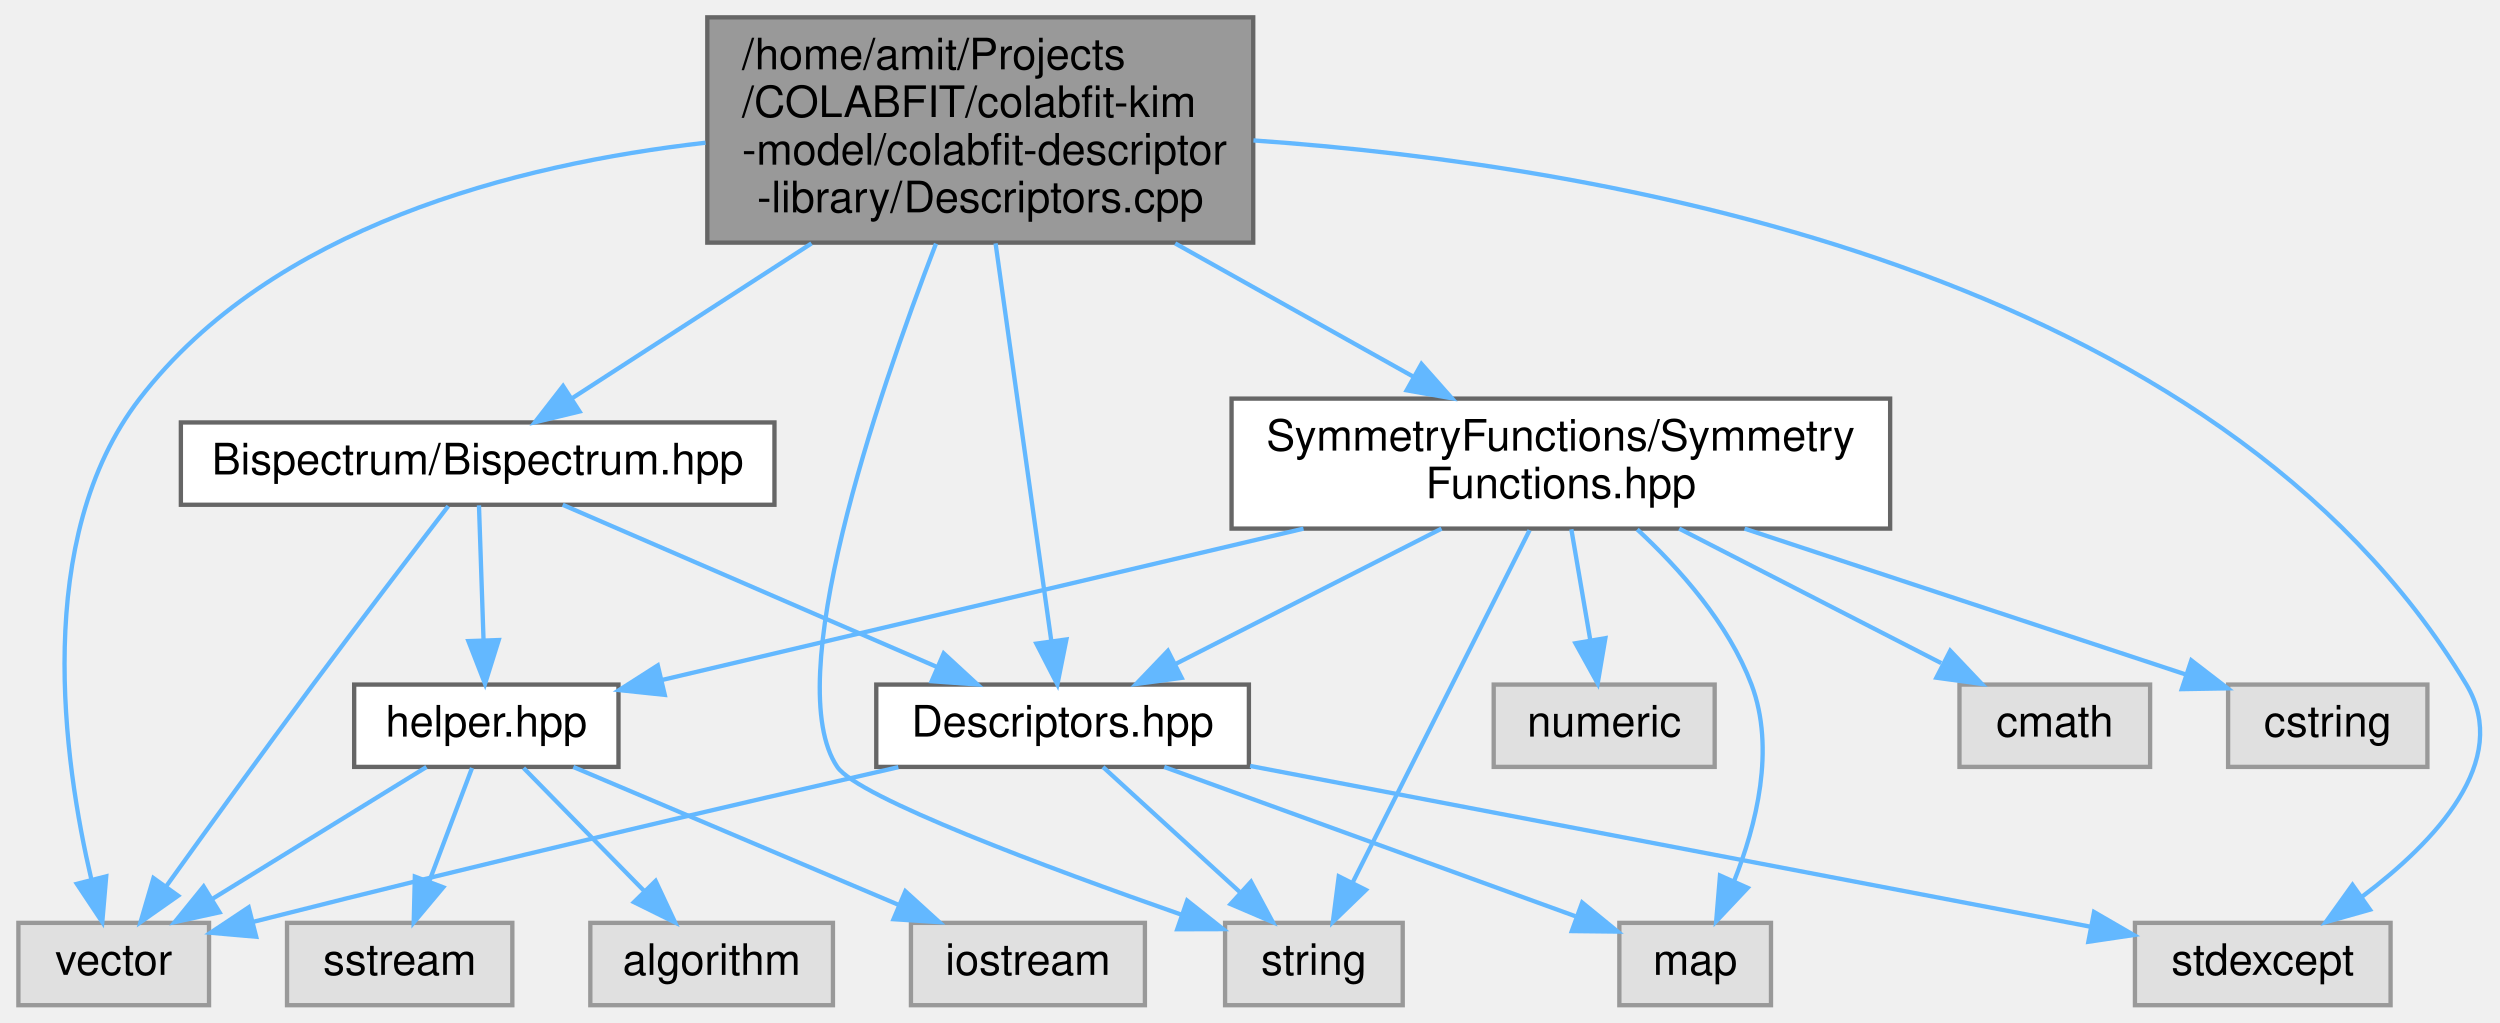
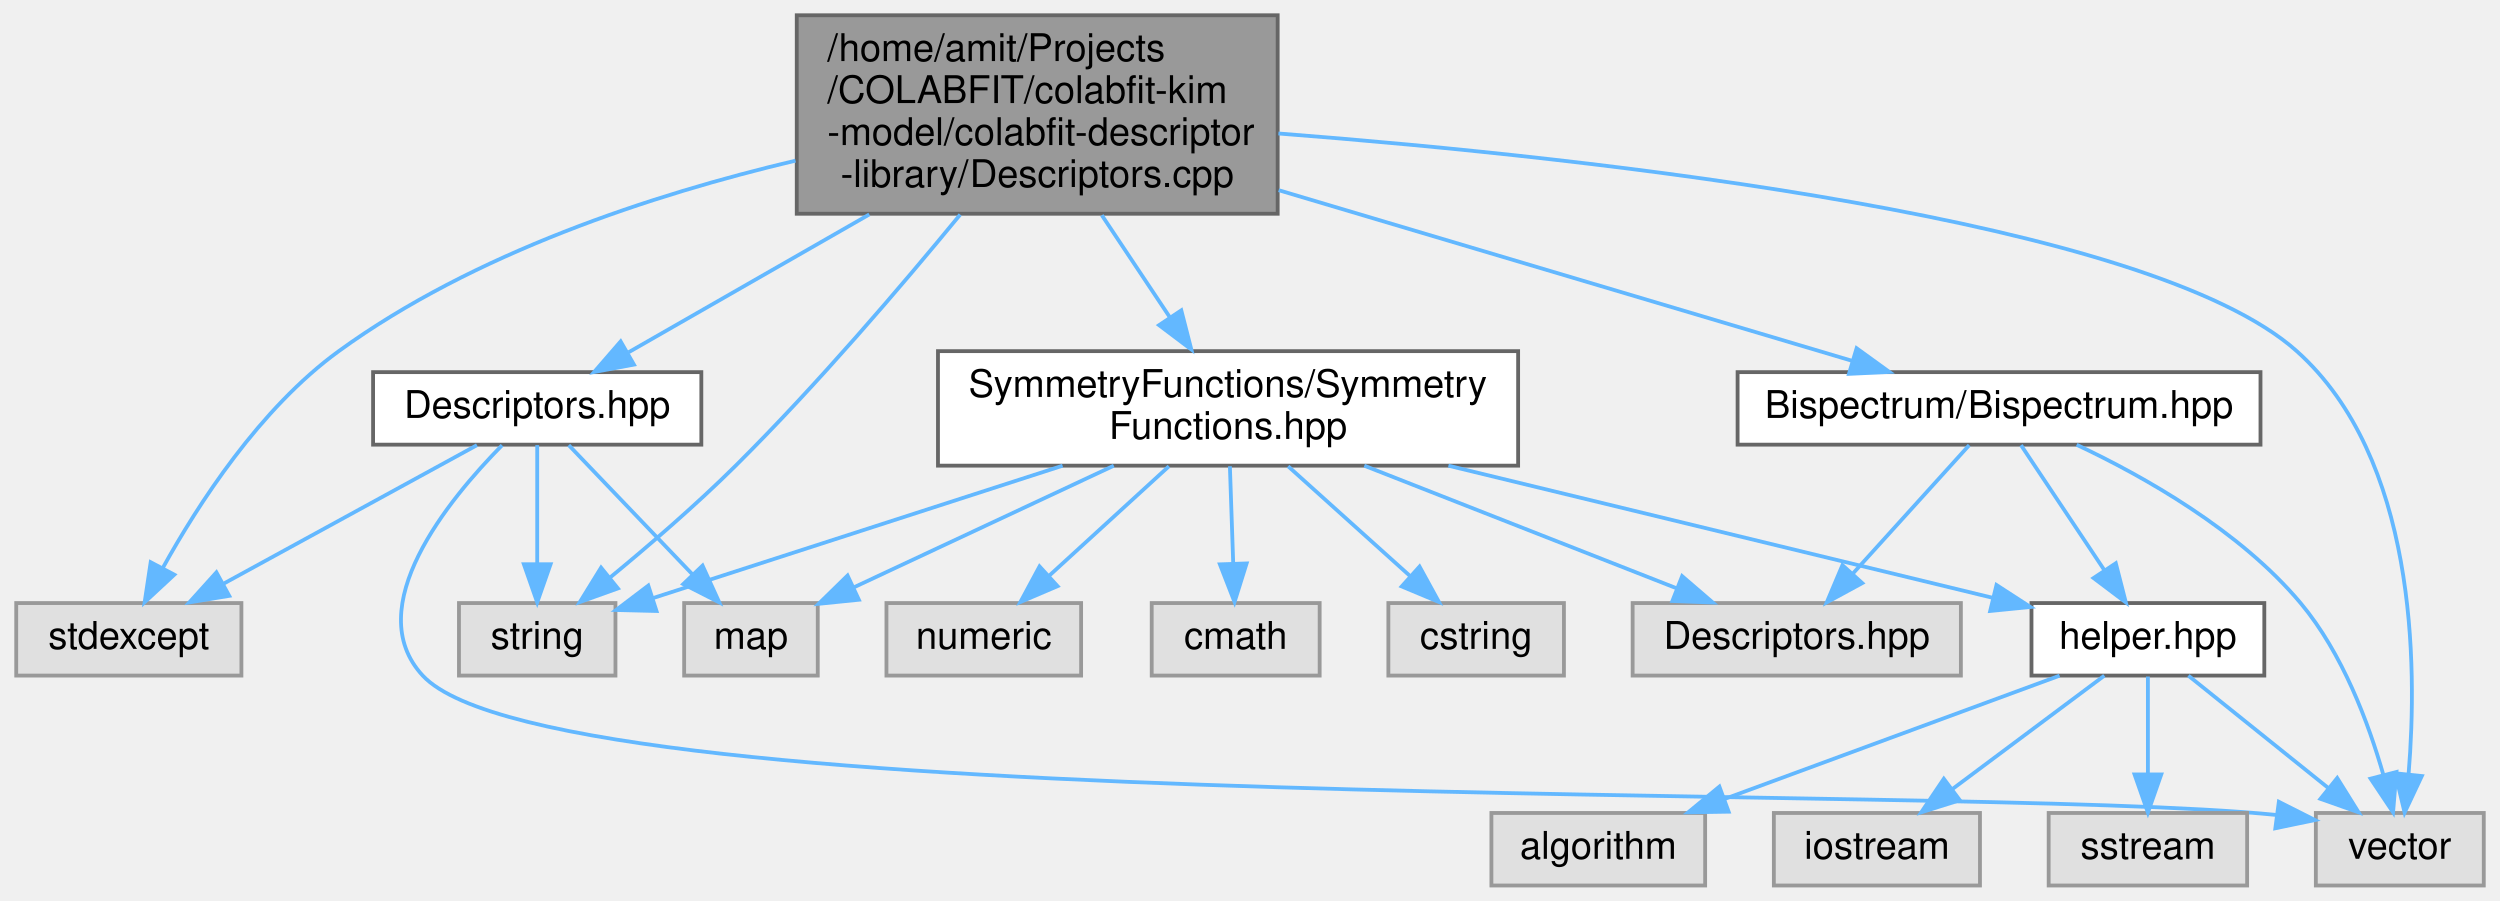
- <svg xmlns="http://www.w3.org/2000/svg" xmlns:xlink="http://www.w3.org/1999/xlink" width="577pt" height="236pt" viewBox="0.00 0.00 576.51 236.00">
+ <svg xmlns="http://www.w3.org/2000/svg" xmlns:xlink="http://www.w3.org/1999/xlink" width="655pt" height="236pt" viewBox="0.00 0.00 654.50 236.00">
  <g id="graph0" class="graph" transform="scale(1 1) rotate(0) translate(4 232)">
    <g id="node1" class="node">
      <g id="a_node1">
        <a xlink:title=" ">
-           <polygon fill="#999999" stroke="#666666" points="285,-228 159,-228 159,-176 285,-176 285,-228" />
-           <text text-anchor="start" x="167" y="-216" font-family="Helvetica,sans-Serif" font-size="10.00">/home/amit/Projects</text>
-           <text text-anchor="start" x="167" y="-205" font-family="Helvetica,sans-Serif" font-size="10.00">/COLABFIT/colabfit-kim</text>
-           <text text-anchor="start" x="167" y="-194" font-family="Helvetica,sans-Serif" font-size="10.00">-model/colabfit-descriptor</text>
-           <text text-anchor="middle" x="222" y="-183" font-family="Helvetica,sans-Serif" font-size="10.00">-library/Descriptors.cpp</text>
+           <polygon fill="#999999" stroke="#666666" points="330.5,-228 204.5,-228 204.5,-176 330.5,-176 330.5,-228" />
+           <text text-anchor="start" x="212.5" y="-216" font-family="Helvetica,sans-Serif" font-size="10.00">/home/amit/Projects</text>
+           <text text-anchor="start" x="212.5" y="-205" font-family="Helvetica,sans-Serif" font-size="10.00">/COLABFIT/colabfit-kim</text>
+           <text text-anchor="start" x="212.5" y="-194" font-family="Helvetica,sans-Serif" font-size="10.00">-model/colabfit-descriptor</text>
+           <text text-anchor="middle" x="267.5" y="-183" font-family="Helvetica,sans-Serif" font-size="10.00">-library/Descriptors.cpp</text>
        </a>
      </g>
    </g>
    <g id="node2" class="node">
      <g id="a_node2">
        <a xlink:href="_descriptors_8hpp.html" target="_top" xlink:title=" ">
-           <polygon fill="white" stroke="#666666" points="284,-74 198,-74 198,-55 284,-55 284,-74" />
-           <text text-anchor="middle" x="241" y="-62" font-family="Helvetica,sans-Serif" font-size="10.00">Descriptors.hpp</text>
+           <polygon fill="white" stroke="#666666" points="179.5,-134.5 93.5,-134.5 93.5,-115.5 179.5,-115.5 179.5,-134.5" />
+           <text text-anchor="middle" x="136.5" y="-122.5" font-family="Helvetica,sans-Serif" font-size="10.00">Descriptors.hpp</text>
        </a>
      </g>
    </g>
    <g id="edge1" class="edge">
-       <path fill="none" stroke="#63b8ff" d="M225.53,-175.83C229.26,-149.26 235.04,-107.99 238.38,-84.18" />
-       <polygon fill="#63b8ff" stroke="#63b8ff" points="241.88,-84.42 239.8,-74.03 234.95,-83.45 241.88,-84.42" />
+       <path fill="none" stroke="#63b8ff" d="M223.51,-175.82C202.44,-163.75 178.03,-149.78 160.43,-139.7" />
+       <polygon fill="#63b8ff" stroke="#63b8ff" points="161.84,-136.48 151.42,-134.54 158.36,-142.55 161.84,-136.48" />
    </g>
    <g id="node4" class="node">
      <g id="a_node4">
        <a xlink:title=" ">
-           <polygon fill="#e0e0e0" stroke="#999999" points="319.5,-19 278.5,-19 278.5,0 319.5,0 319.5,-19" />
-           <text text-anchor="middle" x="299" y="-7" font-family="Helvetica,sans-Serif" font-size="10.00">string</text>
+           <polygon fill="#e0e0e0" stroke="#999999" points="157,-74 116,-74 116,-55 157,-55 157,-74" />
+           <text text-anchor="middle" x="136.5" y="-62" font-family="Helvetica,sans-Serif" font-size="10.00">string</text>
        </a>
      </g>
    </g>
    <g id="edge23" class="edge">
-       <path fill="none" stroke="#63b8ff" d="M211.78,-175.77C197.79,-139.41 175.85,-74.5 189,-55 193.73,-47.99 237.66,-31.66 268.55,-20.85" />
-       <polygon fill="#63b8ff" stroke="#63b8ff" points="269.75,-24.14 278.05,-17.56 267.46,-17.53 269.75,-24.14" />
+       <path fill="none" stroke="#63b8ff" d="M247.32,-175.78C231.89,-157 209.73,-131.08 188.5,-110 178.09,-99.67 165.63,-88.95 155.52,-80.63" />
+       <polygon fill="#63b8ff" stroke="#63b8ff" points="157.64,-77.84 147.67,-74.26 153.23,-83.28 157.64,-77.84" />
    </g>
    <g id="node5" class="node">
      <g id="a_node5">
        <a xlink:title=" ">
-           <polygon fill="#e0e0e0" stroke="#999999" points="44,-19 0,-19 0,0 44,0 44,-19" />
-           <text text-anchor="middle" x="22" y="-7" font-family="Helvetica,sans-Serif" font-size="10.00">vector</text>
+           <polygon fill="#e0e0e0" stroke="#999999" points="646.5,-19 602.5,-19 602.5,0 646.5,0 646.5,-19" />
+           <text text-anchor="middle" x="624.5" y="-7" font-family="Helvetica,sans-Serif" font-size="10.00">vector</text>
        </a>
      </g>
    </g>
    <g id="edge22" class="edge">
-       <path fill="none" stroke="#63b8ff" d="M158.58,-199.06C114.54,-194.04 58.48,-179.58 28,-140 3.14,-107.71 10.44,-56.32 16.85,-29" />
-       <polygon fill="#63b8ff" stroke="#63b8ff" points="20.27,-29.74 19.36,-19.19 13.49,-28.01 20.27,-29.74" />
+       <path fill="none" stroke="#63b8ff" d="M330.69,-197.03C415.22,-190.47 558.96,-174.47 597.5,-140 628.8,-112.01 629.16,-57.96 626.81,-29.34" />
+       <polygon fill="#63b8ff" stroke="#63b8ff" points="630.27,-28.68 625.76,-19.09 623.3,-29.4 630.27,-28.68" />
    </g>
    <g id="node6" class="node">
      <g id="a_node6">
        <a xlink:title=" ">
-           <polygon fill="#e0e0e0" stroke="#999999" points="547.5,-19 488.5,-19 488.5,0 547.5,0 547.5,-19" />
-           <text text-anchor="middle" x="518" y="-7" font-family="Helvetica,sans-Serif" font-size="10.00">stdexcept</text>
+           <polygon fill="#e0e0e0" stroke="#999999" points="59,-74 0,-74 0,-55 59,-55 59,-74" />
+           <text text-anchor="middle" x="29.5" y="-62" font-family="Helvetica,sans-Serif" font-size="10.00">stdexcept</text>
        </a>
      </g>
    </g>
    <g id="edge24" class="edge">
-       <path fill="none" stroke="#63b8ff" d="M285.05,-199.59C367.32,-193.84 507.54,-169.67 565,-74 575.58,-56.38 557.67,-37.62 540.99,-25.1" />
-       <polygon fill="#63b8ff" stroke="#63b8ff" points="542.74,-22.05 532.54,-19.17 538.71,-27.78 542.74,-22.05" />
+       <path fill="none" stroke="#63b8ff" d="M204.17,-189.91C166.72,-181.04 119.86,-165.69 84.5,-140 63.84,-124.99 47.65,-99.93 38.33,-83.07" />
+       <polygon fill="#63b8ff" stroke="#63b8ff" points="41.42,-81.43 33.65,-74.22 35.23,-84.7 41.42,-81.43" />
    </g>
    <g id="node7" class="node">
      <g id="a_node7">
        <a xlink:href="_symmetry_functions_8hpp.html" target="_top" xlink:title=" ">
-           <polygon fill="white" stroke="#666666" points="432,-140 280,-140 280,-110 432,-110 432,-140" />
-           <text text-anchor="start" x="288" y="-128" font-family="Helvetica,sans-Serif" font-size="10.00">SymmetryFunctions/Symmetry</text>
-           <text text-anchor="middle" x="356" y="-117" font-family="Helvetica,sans-Serif" font-size="10.00">Functions.hpp</text>
+           <polygon fill="white" stroke="#666666" points="393.5,-140 241.5,-140 241.5,-110 393.5,-110 393.5,-140" />
+           <text text-anchor="start" x="249.5" y="-128" font-family="Helvetica,sans-Serif" font-size="10.00">SymmetryFunctions/Symmetry</text>
+           <text text-anchor="middle" x="317.5" y="-117" font-family="Helvetica,sans-Serif" font-size="10.00">Functions.hpp</text>
        </a>
      </g>
    </g>
    <g id="edge6" class="edge">
-       <path fill="none" stroke="#63b8ff" d="M266.99,-175.82C284.96,-165.76 305.29,-154.38 321.99,-145.04" />
-       <polygon fill="#63b8ff" stroke="#63b8ff" points="323.83,-148.01 330.85,-140.08 320.41,-141.91 323.83,-148.01" />
-     </g>
-     <g id="node15" class="node">
-       <g id="a_node15">
+       <path fill="none" stroke="#63b8ff" d="M284.43,-175.61C290.17,-166.99 296.55,-157.43 302.16,-149.01" />
+       <polygon fill="#63b8ff" stroke="#63b8ff" points="305.25,-150.69 307.88,-140.43 299.42,-146.81 305.25,-150.69" />
+     </g>
+     <g id="node16" class="node">
+       <g id="a_node16">
        <a xlink:href="_bispectrum_8hpp.html" target="_top" xlink:title=" ">
-           <polygon fill="white" stroke="#666666" points="174.5,-134.5 37.5,-134.5 37.5,-115.5 174.5,-115.5 174.5,-134.5" />
-           <text text-anchor="middle" x="106" y="-122.5" font-family="Helvetica,sans-Serif" font-size="10.00">Bispectrum/Bispectrum.hpp</text>
+           <polygon fill="white" stroke="#666666" points="588,-134.5 451,-134.5 451,-115.5 588,-115.5 588,-134.5" />
+           <text text-anchor="middle" x="519.5" y="-122.5" font-family="Helvetica,sans-Serif" font-size="10.00">Bispectrum/Bispectrum.hpp</text>
        </a>
      </g>
    </g>
    <g id="edge18" class="edge">
-       <path fill="none" stroke="#63b8ff" d="M183.05,-175.82C164.56,-163.86 143.17,-150.03 127.63,-139.98" />
-       <polygon fill="#63b8ff" stroke="#63b8ff" points="129.51,-137.03 119.21,-134.54 125.71,-142.91 129.51,-137.03" />
+       <path fill="none" stroke="#63b8ff" d="M330.76,-182.17C378.08,-168.09 441.23,-149.29 481.14,-137.42" />
+       <polygon fill="#63b8ff" stroke="#63b8ff" points="482.18,-140.76 490.76,-134.55 480.18,-134.05 482.18,-140.76" />
    </g>
    <g id="node3" class="node">
      <g id="a_node3">
        <a xlink:title=" ">
-           <polygon fill="#e0e0e0" stroke="#999999" points="404.5,-19 369.5,-19 369.5,0 404.5,0 404.5,-19" />
-           <text text-anchor="middle" x="387" y="-7" font-family="Helvetica,sans-Serif" font-size="10.00">map</text>
+           <polygon fill="#e0e0e0" stroke="#999999" points="210,-74 175,-74 175,-55 210,-55 210,-74" />
+           <text text-anchor="middle" x="192.5" y="-62" font-family="Helvetica,sans-Serif" font-size="10.00">map</text>
        </a>
      </g>
    </g>
    <g id="edge2" class="edge">
-       <path fill="none" stroke="#63b8ff" d="M264.46,-54.98C290.33,-45.59 331.93,-30.49 359.36,-20.53" />
-       <polygon fill="#63b8ff" stroke="#63b8ff" points="360.92,-23.69 369.12,-16.99 358.53,-17.11 360.92,-23.69" />
+       <path fill="none" stroke="#63b8ff" d="M144.76,-115.37C153.28,-106.47 166.76,-92.39 177.23,-81.45" />
+       <polygon fill="#63b8ff" stroke="#63b8ff" points="179.82,-83.81 184.2,-74.17 174.76,-78.97 179.82,-83.81" />
    </g>
    <g id="edge3" class="edge">
-       <path fill="none" stroke="#63b8ff" d="M250.32,-54.98C258.81,-47.23 271.56,-35.58 281.88,-26.14" />
-       <polygon fill="#63b8ff" stroke="#63b8ff" points="284.49,-28.5 289.51,-19.17 279.77,-23.33 284.49,-28.5" />
+       <path fill="none" stroke="#63b8ff" d="M136.5,-115.37C136.5,-107.25 136.5,-94.81 136.5,-84.39" />
+       <polygon fill="#63b8ff" stroke="#63b8ff" points="140,-84.17 136.5,-74.17 133,-84.17 140,-84.17" />
    </g>
    <g id="edge4" class="edge">
-       <path fill="none" stroke="#63b8ff" d="M203.09,-54.94C167.14,-46.73 111.35,-33.75 54.25,-19.25" />
-       <polygon fill="#63b8ff" stroke="#63b8ff" points="54.88,-15.8 44.33,-16.72 53.15,-22.59 54.88,-15.8" />
+       <path fill="none" stroke="#63b8ff" d="M127.29,-115.34C113.29,-101.16 89.97,-72.8 106.5,-55 141.8,-16.99 505.87,-27.18 592.18,-18.48" />
+       <polygon fill="#63b8ff" stroke="#63b8ff" points="592.81,-21.93 602.27,-17.15 591.89,-14.99 592.81,-21.93" />
    </g>
    <g id="edge5" class="edge">
-       <path fill="none" stroke="#63b8ff" d="M284.28,-55.22C337.38,-45.06 426.67,-27.98 478.15,-18.13" />
-       <polygon fill="#63b8ff" stroke="#63b8ff" points="479.06,-21.51 488.22,-16.2 477.75,-14.64 479.06,-21.51" />
-     </g>
-     <g id="edge12" class="edge">
-       <path fill="none" stroke="#63b8ff" d="M328.45,-109.99C309.78,-100.49 285.26,-88.02 266.94,-78.69" />
-       <polygon fill="#63b8ff" stroke="#63b8ff" points="268.48,-75.55 257.98,-74.14 265.31,-81.79 268.48,-75.55" />
+       <path fill="none" stroke="#63b8ff" d="M120.71,-115.37C103.17,-105.78 74.62,-90.17 54.13,-78.97" />
+       <polygon fill="#63b8ff" stroke="#63b8ff" points="55.81,-75.89 45.35,-74.17 52.45,-82.04 55.81,-75.89" />
    </g>
    <g id="edge16" class="edge">
-       <path fill="none" stroke="#63b8ff" d="M373.63,-109.81C383.43,-100.74 394.69,-88.06 400,-74 405.58,-59.21 401.12,-41.54 395.96,-28.59" />
-       <polygon fill="#63b8ff" stroke="#63b8ff" points="399.12,-27.08 391.85,-19.37 392.73,-29.93 399.12,-27.08" />
+       <path fill="none" stroke="#63b8ff" d="M287.56,-109.99C266.83,-100.29 239.47,-87.48 219.42,-78.1" />
+       <polygon fill="#63b8ff" stroke="#63b8ff" points="220.77,-74.87 210.23,-73.8 217.81,-81.21 220.77,-74.87" />
    </g>
    <g id="edge17" class="edge">
-       <path fill="none" stroke="#63b8ff" d="M348.78,-109.63C338.39,-88.93 319.23,-50.78 307.95,-28.32" />
-       <polygon fill="#63b8ff" stroke="#63b8ff" points="311,-26.6 303.38,-19.23 304.74,-29.74 311,-26.6" />
+       <path fill="none" stroke="#63b8ff" d="M274.15,-109.99C241.03,-99.28 196.22,-84.8 166.86,-75.31" />
+       <polygon fill="#63b8ff" stroke="#63b8ff" points="167.75,-71.92 157.16,-72.18 165.6,-78.58 167.75,-71.92" />
    </g>
    <g id="node8" class="node">
      <g id="a_node8">
        <a xlink:href="helper_8hpp.html" target="_top" xlink:title=" ">
-           <polygon fill="white" stroke="#666666" points="138.5,-74 77.5,-74 77.5,-55 138.5,-55 138.5,-74" />
-           <text text-anchor="middle" x="108" y="-62" font-family="Helvetica,sans-Serif" font-size="10.00">helper.hpp</text>
+           <polygon fill="white" stroke="#666666" points="589,-74 528,-74 528,-55 589,-55 589,-74" />
+           <text text-anchor="middle" x="558.5" y="-62" font-family="Helvetica,sans-Serif" font-size="10.00">helper.hpp</text>
        </a>
      </g>
    </g>
    <g id="edge7" class="edge">
-       <path fill="none" stroke="#63b8ff" d="M296.6,-109.99C250.86,-99.2 188.84,-84.57 148.63,-75.08" />
-       <polygon fill="#63b8ff" stroke="#63b8ff" points="149.18,-71.62 138.64,-72.73 147.57,-78.43 149.18,-71.62" />
+       <path fill="none" stroke="#63b8ff" d="M375.23,-109.99C419.29,-99.29 478.9,-84.82 518,-75.33" />
+       <polygon fill="#63b8ff" stroke="#63b8ff" points="518.83,-78.73 527.72,-72.97 517.18,-71.93 518.83,-78.73" />
    </g>
    <g id="node12" class="node">
      <g id="a_node12">
        <a xlink:title=" ">
-           <polygon fill="#e0e0e0" stroke="#999999" points="391.5,-74 340.5,-74 340.5,-55 391.5,-55 391.5,-74" />
-           <text text-anchor="middle" x="366" y="-62" font-family="Helvetica,sans-Serif" font-size="10.00">numeric</text>
-         </a>
-       </g>
-     </g>
-     <g id="edge13" class="edge">
-       <path fill="none" stroke="#63b8ff" d="M358.42,-109.84C359.74,-102.13 361.39,-92.49 362.81,-84.17" />
-       <polygon fill="#63b8ff" stroke="#63b8ff" points="366.27,-84.71 364.5,-74.27 359.37,-83.53 366.27,-84.71" />
+           <polygon fill="#e0e0e0" stroke="#999999" points="509.5,-74 423.5,-74 423.5,-55 509.5,-55 509.5,-74" />
+           <text text-anchor="middle" x="466.5" y="-62" font-family="Helvetica,sans-Serif" font-size="10.00">Descriptors.hpp</text>
+         </a>
+       </g>
+     </g>
+     <g id="edge12" class="edge">
+       <path fill="none" stroke="#63b8ff" d="M353.19,-109.99C378.16,-100.18 411.2,-87.21 435.16,-77.81" />
+       <polygon fill="#63b8ff" stroke="#63b8ff" points="436.47,-81.05 444.5,-74.14 433.91,-74.54 436.47,-81.05" />
    </g>
    <g id="node13" class="node">
      <g id="a_node13">
        <a xlink:title=" ">
-           <polygon fill="#e0e0e0" stroke="#999999" points="492,-74 448,-74 448,-55 492,-55 492,-74" />
-           <text text-anchor="middle" x="470" y="-62" font-family="Helvetica,sans-Serif" font-size="10.00">cmath</text>
-         </a>
-       </g>
-     </g>
-     <g id="edge14" class="edge">
-       <path fill="none" stroke="#63b8ff" d="M383.31,-109.99C401.65,-100.58 425.68,-88.24 443.79,-78.95" />
-       <polygon fill="#63b8ff" stroke="#63b8ff" points="445.87,-81.82 453.16,-74.14 442.67,-75.59 445.87,-81.82" />
+           <polygon fill="#e0e0e0" stroke="#999999" points="279,-74 228,-74 228,-55 279,-55 279,-74" />
+           <text text-anchor="middle" x="253.5" y="-62" font-family="Helvetica,sans-Serif" font-size="10.00">numeric</text>
+         </a>
+       </g>
+     </g>
+     <g id="edge13" class="edge">
+       <path fill="none" stroke="#63b8ff" d="M302.01,-109.84C292.53,-101.17 280.39,-90.08 270.62,-81.15" />
+       <polygon fill="#63b8ff" stroke="#63b8ff" points="272.83,-78.43 263.09,-74.27 268.11,-83.6 272.83,-78.43" />
    </g>
    <g id="node14" class="node">
      <g id="a_node14">
        <a xlink:title=" ">
-           <polygon fill="#e0e0e0" stroke="#999999" points="556,-74 510,-74 510,-55 556,-55 556,-74" />
-           <text text-anchor="middle" x="533" y="-62" font-family="Helvetica,sans-Serif" font-size="10.00">cstring</text>
+           <polygon fill="#e0e0e0" stroke="#999999" points="341.5,-74 297.5,-74 297.5,-55 341.5,-55 341.5,-74" />
+           <text text-anchor="middle" x="319.5" y="-62" font-family="Helvetica,sans-Serif" font-size="10.00">cmath</text>
+         </a>
+       </g>
+     </g>
+     <g id="edge14" class="edge">
+       <path fill="none" stroke="#63b8ff" d="M317.98,-109.84C318.24,-102.21 318.57,-92.7 318.85,-84.45" />
+       <polygon fill="#63b8ff" stroke="#63b8ff" points="322.36,-84.38 319.2,-74.27 315.36,-84.14 322.36,-84.38" />
+     </g>
+     <g id="node15" class="node">
+       <g id="a_node15">
+         <a xlink:title=" ">
+           <polygon fill="#e0e0e0" stroke="#999999" points="405.5,-74 359.5,-74 359.5,-55 405.5,-55 405.5,-74" />
+           <text text-anchor="middle" x="382.5" y="-62" font-family="Helvetica,sans-Serif" font-size="10.00">cstring</text>
        </a>
      </g>
    </g>
    <g id="edge15" class="edge">
-       <path fill="none" stroke="#63b8ff" d="M398.4,-109.99C429.68,-99.65 471.64,-85.78 500.34,-76.29" />
-       <polygon fill="#63b8ff" stroke="#63b8ff" points="501.51,-79.59 509.9,-73.13 499.31,-72.95 501.51,-79.59" />
+       <path fill="none" stroke="#63b8ff" d="M333.23,-109.84C342.86,-101.17 355.19,-90.08 365.11,-81.15" />
+       <polygon fill="#63b8ff" stroke="#63b8ff" points="367.67,-83.56 372.76,-74.27 362.99,-78.35 367.67,-83.56" />
    </g>
    <g id="edge11" class="edge">
-       <path fill="none" stroke="#63b8ff" d="M94.18,-54.98C80.85,-46.77 60.42,-34.18 44.69,-24.49" />
-       <polygon fill="#63b8ff" stroke="#63b8ff" points="46.42,-21.44 36.07,-19.17 42.75,-27.4 46.42,-21.44" />
+       <path fill="none" stroke="#63b8ff" d="M569.1,-54.98C578.96,-47.07 593.85,-35.11 605.72,-25.58" />
+       <polygon fill="#63b8ff" stroke="#63b8ff" points="608.1,-28.16 613.7,-19.17 603.71,-22.7 608.1,-28.16" />
    </g>
    <g id="node9" class="node">
      <g id="a_node9">
        <a xlink:title=" ">
-           <polygon fill="#e0e0e0" stroke="#999999" points="188,-19 132,-19 132,0 188,0 188,-19" />
-           <text text-anchor="middle" x="160" y="-7" font-family="Helvetica,sans-Serif" font-size="10.00">algorithm</text>
+           <polygon fill="#e0e0e0" stroke="#999999" points="442.5,-19 386.5,-19 386.5,0 442.5,0 442.5,-19" />
+           <text text-anchor="middle" x="414.5" y="-7" font-family="Helvetica,sans-Serif" font-size="10.00">algorithm</text>
        </a>
      </g>
    </g>
    <g id="edge8" class="edge">
-       <path fill="none" stroke="#63b8ff" d="M116.59,-54.75C124.16,-47.03 135.38,-35.6 144.51,-26.28" />
-       <polygon fill="#63b8ff" stroke="#63b8ff" points="147.07,-28.68 151.57,-19.09 142.07,-23.78 147.07,-28.68" />
+       <path fill="none" stroke="#63b8ff" d="M535.36,-54.98C511.68,-46.27 474.63,-32.63 447.79,-22.75" />
+       <polygon fill="#63b8ff" stroke="#63b8ff" points="448.65,-19.34 438.06,-19.17 446.23,-25.91 448.65,-19.34" />
    </g>
    <g id="node10" class="node">
      <g id="a_node10">
        <a xlink:title=" ">
-           <polygon fill="#e0e0e0" stroke="#999999" points="260,-19 206,-19 206,0 260,0 260,-19" />
-           <text text-anchor="middle" x="233" y="-7" font-family="Helvetica,sans-Serif" font-size="10.00">iostream</text>
+           <polygon fill="#e0e0e0" stroke="#999999" points="514.5,-19 460.5,-19 460.5,0 514.5,0 514.5,-19" />
+           <text text-anchor="middle" x="487.5" y="-7" font-family="Helvetica,sans-Serif" font-size="10.00">iostream</text>
        </a>
      </g>
    </g>
    <g id="edge9" class="edge">
-       <path fill="none" stroke="#63b8ff" d="M128.08,-54.98C148.37,-46.38 179.96,-32.99 203.17,-23.15" />
-       <polygon fill="#63b8ff" stroke="#63b8ff" points="204.71,-26.3 212.55,-19.17 201.98,-19.85 204.71,-26.3" />
+       <path fill="none" stroke="#63b8ff" d="M547.09,-54.98C536.39,-47 520.16,-34.88 507.34,-25.31" />
+       <polygon fill="#63b8ff" stroke="#63b8ff" points="509.22,-22.35 499.11,-19.17 505.03,-27.96 509.22,-22.35" />
    </g>
    <g id="node11" class="node">
      <g id="a_node11">
        <a xlink:title=" ">
-           <polygon fill="#e0e0e0" stroke="#999999" points="114,-19 62,-19 62,0 114,0 114,-19" />
-           <text text-anchor="middle" x="88" y="-7" font-family="Helvetica,sans-Serif" font-size="10.00">sstream</text>
+           <polygon fill="#e0e0e0" stroke="#999999" points="584.5,-19 532.5,-19 532.5,0 584.5,0 584.5,-19" />
+           <text text-anchor="middle" x="558.5" y="-7" font-family="Helvetica,sans-Serif" font-size="10.00">sstream</text>
        </a>
      </g>
    </g>
    <g id="edge10" class="edge">
-       <path fill="none" stroke="#63b8ff" d="M104.7,-54.75C102.02,-47.65 98.15,-37.4 94.81,-28.56" />
-       <polygon fill="#63b8ff" stroke="#63b8ff" points="98.05,-27.21 91.24,-19.09 91.5,-29.68 98.05,-27.21" />
+       <path fill="none" stroke="#63b8ff" d="M558.5,-54.75C558.5,-47.8 558.5,-37.85 558.5,-29.13" />
+       <polygon fill="#63b8ff" stroke="#63b8ff" points="562,-29.09 558.5,-19.09 555,-29.09 562,-29.09" />
+     </g>
+     <g id="edge21" class="edge">
+       <path fill="none" stroke="#63b8ff" d="M539.83,-115.47C557.44,-107.18 582.55,-93.03 598.5,-74 609.49,-60.89 616.33,-42.5 620.22,-28.89" />
+       <polygon fill="#63b8ff" stroke="#63b8ff" points="623.62,-29.74 622.73,-19.18 616.84,-27.99 623.62,-29.74" />
+     </g>
+     <g id="edge19" class="edge">
+       <path fill="none" stroke="#63b8ff" d="M525.25,-115.37C530.96,-106.81 539.85,-93.47 547.01,-82.74" />
+       <polygon fill="#63b8ff" stroke="#63b8ff" points="550.09,-84.43 552.72,-74.17 544.26,-80.55 550.09,-84.43" />
    </g>
    <g id="edge20" class="edge">
-       <path fill="none" stroke="#63b8ff" d="M125.63,-115.49C148.33,-105.66 185.9,-89.38 211.97,-78.08" />
-       <polygon fill="#63b8ff" stroke="#63b8ff" points="213.56,-81.2 221.35,-74.02 210.78,-74.78 213.56,-81.2" />
-     </g>
-     <g id="edge21" class="edge">
-       <path fill="none" stroke="#63b8ff" d="M99.21,-115.19C91.56,-105.24 78.79,-88.53 68,-74 56.38,-58.34 43.36,-40.33 34.15,-27.49" />
-       <polygon fill="#63b8ff" stroke="#63b8ff" points="36.86,-25.26 28.19,-19.17 31.17,-29.34 36.86,-25.26" />
-     </g>
-     <g id="edge19" class="edge">
-       <path fill="none" stroke="#63b8ff" d="M106.3,-115.37C106.57,-107.25 107,-94.81 107.35,-84.39" />
-       <polygon fill="#63b8ff" stroke="#63b8ff" points="110.86,-84.28 107.7,-74.17 103.86,-84.04 110.86,-84.28" />
+       <path fill="none" stroke="#63b8ff" d="M511.68,-115.37C503.69,-106.55 491.11,-92.66 481.24,-81.77" />
+       <polygon fill="#63b8ff" stroke="#63b8ff" points="483.66,-79.23 474.35,-74.17 478.47,-83.93 483.66,-79.23" />
    </g>
  </g>
</svg>
